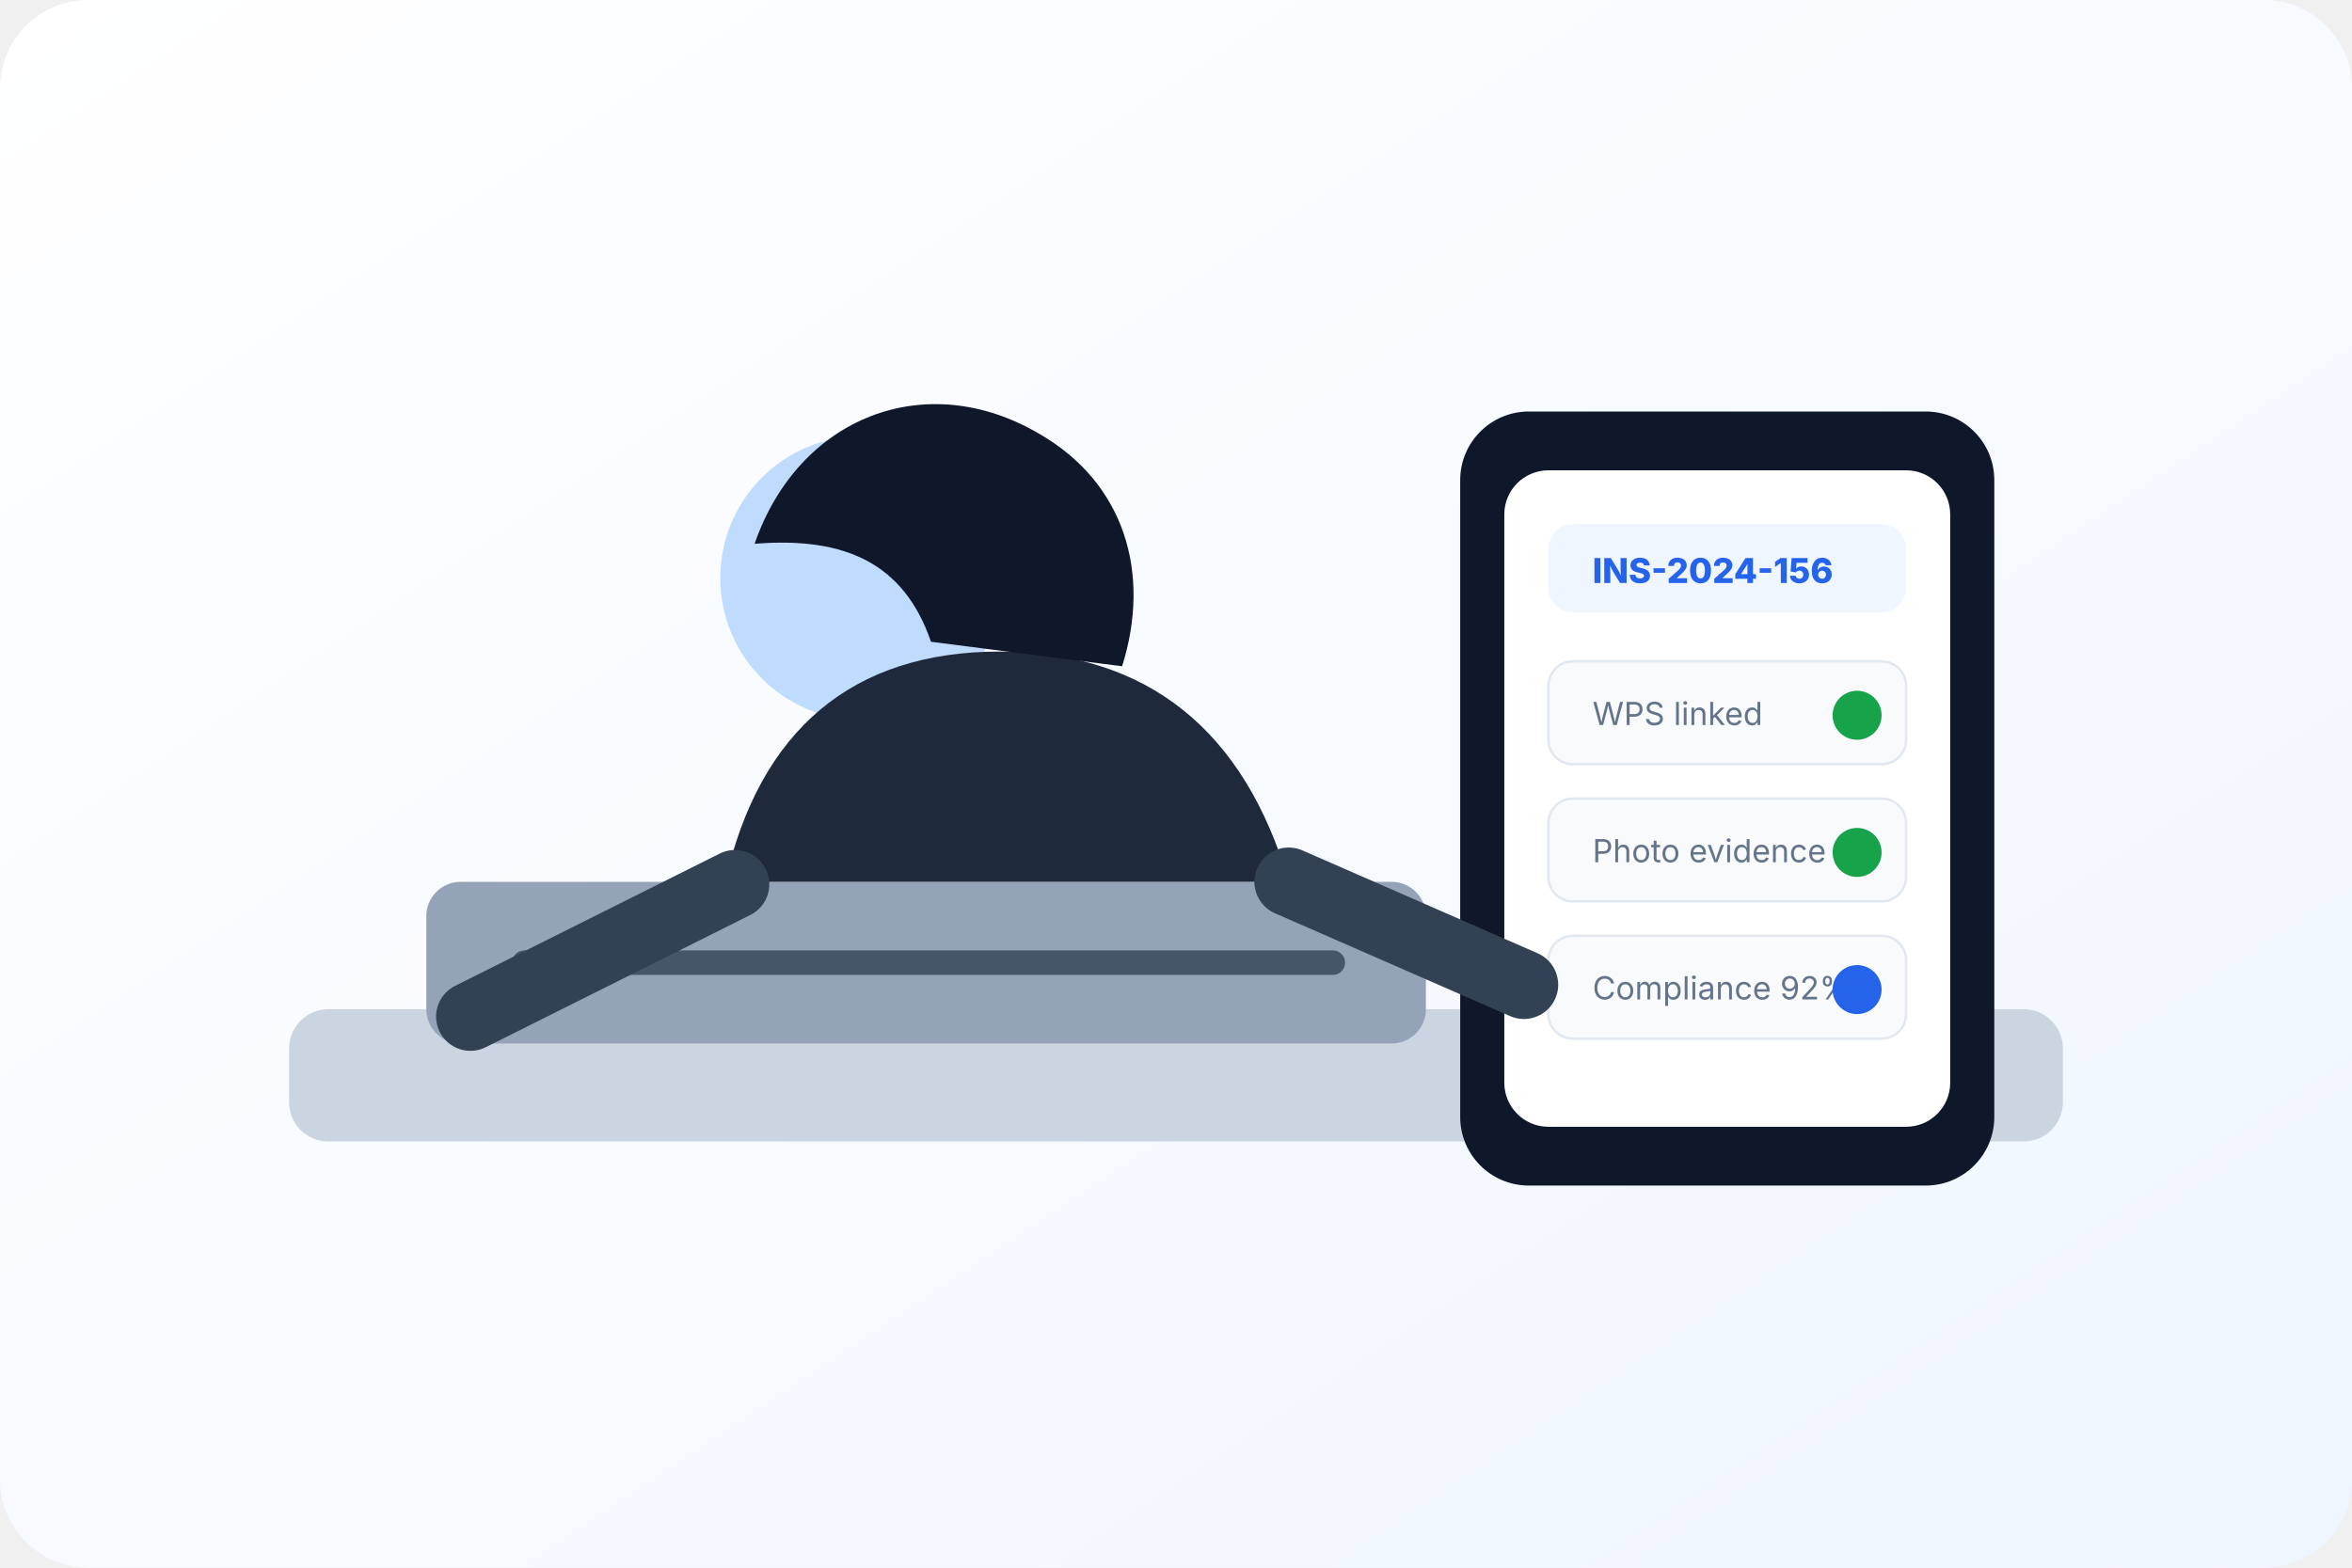
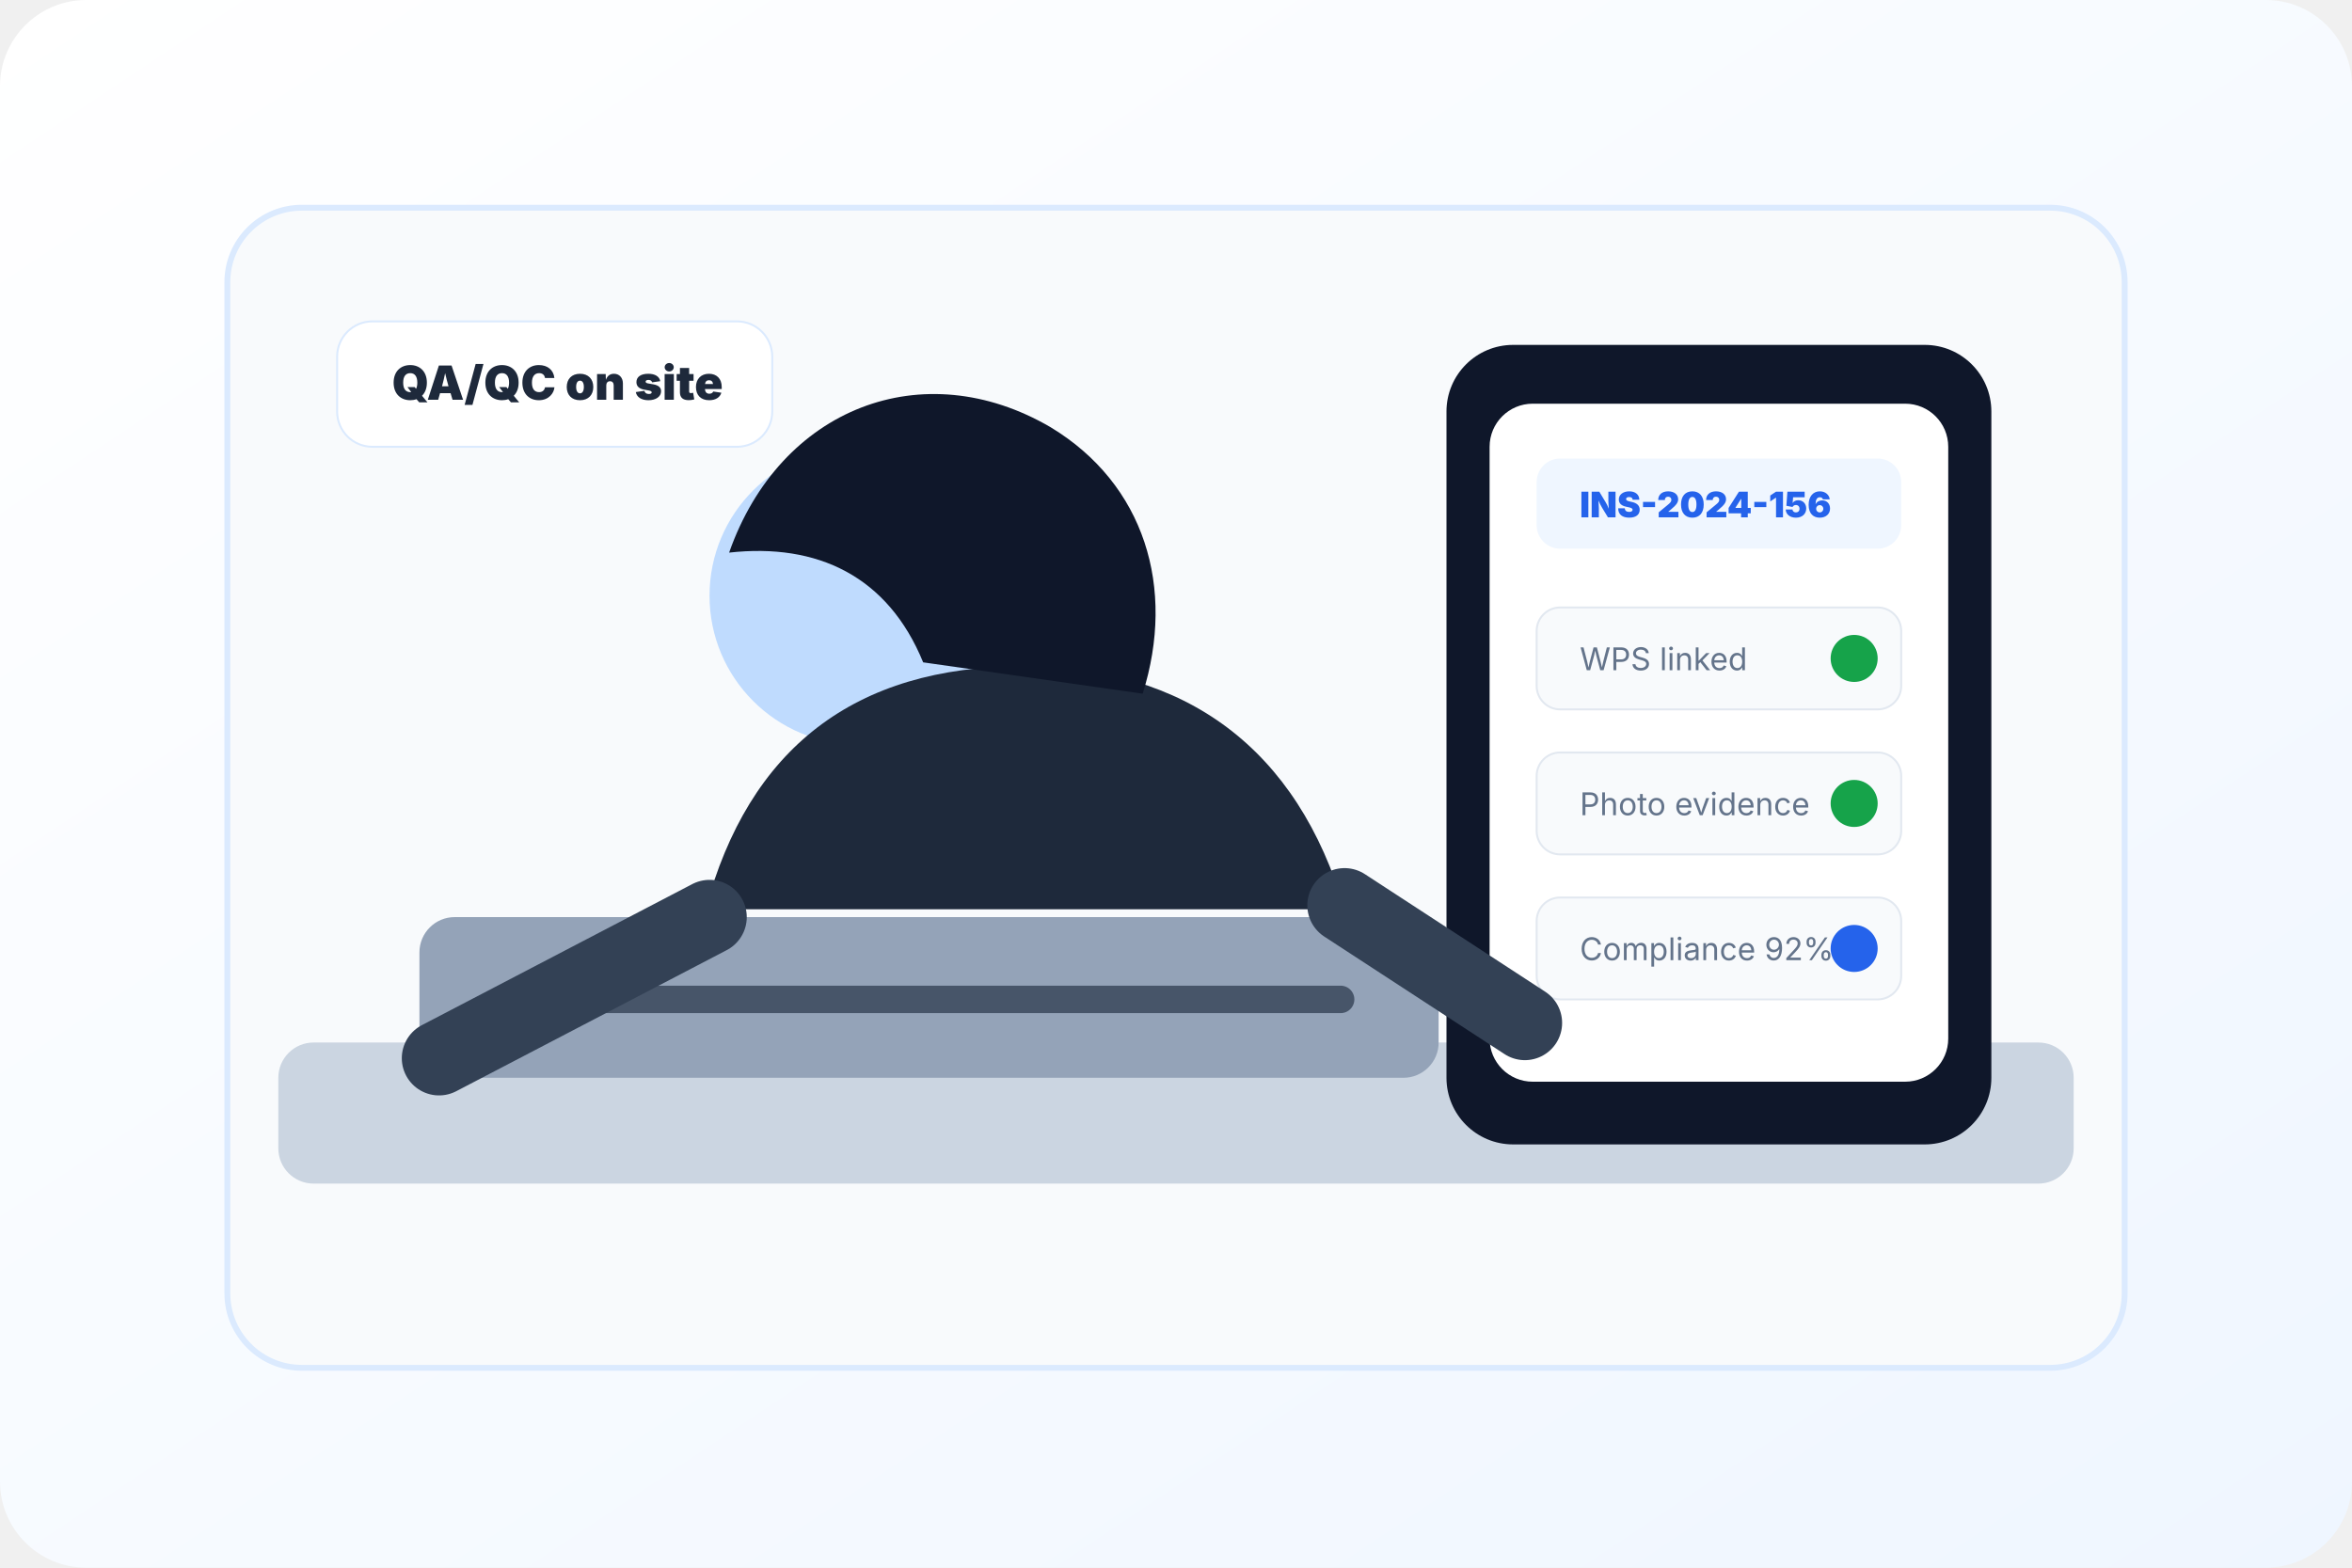
- <svg xmlns="http://www.w3.org/2000/svg" width="960" height="640" viewBox="0 0 960 640" role="img" aria-labelledby="title desc">
+ <svg xmlns="http://www.w3.org/2000/svg" width="1200" height="800" viewBox="0 0 1200 800" role="img" aria-labelledby="title desc">
  <defs>
    <linearGradient id="bg" x1="0" x2="1" y1="0" y2="1">
      <stop stop-color="#ffffff" />
      <stop offset="1" stop-color="#eff6ff" />
    </linearGradient>
  </defs>
-   <rect width="960" height="640" rx="36" fill="url(#bg)" />
-   <rect x="118" y="412" width="724" height="54" rx="16" fill="#cbd5e1" />
-   <rect x="174" y="360" width="408" height="66" rx="14" fill="#94a3b8" />
-   <path d="M214 393h330" stroke="#475569" stroke-width="10" stroke-linecap="round" />
-   <circle cx="352" cy="236" r="58" fill="#bfdbfe" />
-   <path d="M296 360c14-62 52-94 112-94s100 32 118 94z" fill="#1e293b" />
-   <path d="M308 222c18-52 70-72 116-45 35 20 46 57 34 95l-78-10c-11-32-35-43-72-40z" fill="#0f172a" />
-   <rect x="596" y="168" width="218" height="316" rx="28" fill="#0f172a" />
-   <rect x="614" y="192" width="182" height="268" rx="18" fill="#ffffff" />
-   <rect x="632" y="214" width="146" height="36" rx="10" fill="#eff6ff" />
-   <text x="650" y="238" font-family="Inter,Arial,sans-serif" font-size="14" font-weight="800" fill="#2563eb">INS-2024-156</text>
+   <rect width="1200" height="800" rx="44" fill="url(#bg)" />
+   <rect x="116" y="106" width="968" height="592" rx="38" fill="#f8fafc" stroke="#dbeafe" stroke-width="3" />
+   <rect x="142" y="532" width="916" height="72" rx="18" fill="#cbd5e1" />
+   <rect x="214" y="468" width="520" height="82" rx="18" fill="#94a3b8" />
+   <path d="M264 510h420" stroke="#475569" stroke-width="14" stroke-linecap="round" />
+   <circle cx="438" cy="304" r="76" fill="#bfdbfe" />
+   <path d="M360 464c22-82 76-124 162-124 83 0 140 42 164 124z" fill="#1e293b" />
+   <path d="M372 282c26-74 99-102 164-64 48 29 64 82 47 136l-112-16c-18-44-54-61-99-56z" fill="#0f172a" />
+   <rect x="738" y="176" width="278" height="408" rx="34" fill="#0f172a" />
+   <rect x="760" y="206" width="234" height="346" rx="22" fill="#ffffff" />
+   <rect x="784" y="234" width="186" height="46" rx="12" fill="#eff6ff" />
+   <text x="806" y="264" font-family="Inter,Arial,sans-serif" font-size="18" font-weight="900" fill="#2563eb">INS-2024-156</text>
  <g fill="#f8fafc" stroke="#e2e8f0">
-     <rect x="632" y="270" width="146" height="42" rx="10" />
-     <rect x="632" y="326" width="146" height="42" rx="10" />
-     <rect x="632" y="382" width="146" height="42" rx="10" />
+     <rect x="784" y="310" width="186" height="52" rx="12" />
+     <rect x="784" y="384" width="186" height="52" rx="12" />
+     <rect x="784" y="458" width="186" height="52" rx="12" />
  </g>
-   <g font-family="Inter,Arial,sans-serif" font-size="13" fill="#64748b">
-     <text x="650" y="296">WPS linked</text>
-     <text x="650" y="352">Photo evidence</text>
-     <text x="650" y="408">Compliance 92%</text>
+   <g font-family="Inter,Arial,sans-serif" font-size="16" fill="#64748b">
+     <text x="806" y="342">WPS linked</text>
+     <text x="806" y="416">Photo evidence</text>
+     <text x="806" y="490">Compliance 92%</text>
  </g>
-   <circle cx="758" cy="292" r="10" fill="#16a34a" />
-   <circle cx="758" cy="348" r="10" fill="#16a34a" />
-   <circle cx="758" cy="404" r="10" fill="#2563eb" />
-   <path d="M526 360l96 42" stroke="#334155" stroke-width="28" stroke-linecap="round" />
-   <path d="M300 361l-108 54" stroke="#334155" stroke-width="28" stroke-linecap="round" />
+   <circle cx="946" cy="336" r="12" fill="#16a34a" />
+   <circle cx="946" cy="410" r="12" fill="#16a34a" />
+   <circle cx="946" cy="484" r="12" fill="#2563eb" />
+   <path d="M686 462l92 60" stroke="#334155" stroke-width="38" stroke-linecap="round" />
+   <path d="M362 468l-138 72" stroke="#334155" stroke-width="38" stroke-linecap="round" />
+   <g font-family="Inter,Arial,sans-serif" font-weight="900">
+     <rect x="172" y="164" width="222" height="64" rx="18" fill="#ffffff" stroke="#dbeafe" />
+     <text x="200" y="204" font-size="24" fill="#1e293b">QA/QC on site</text>
+   </g>
</svg>
